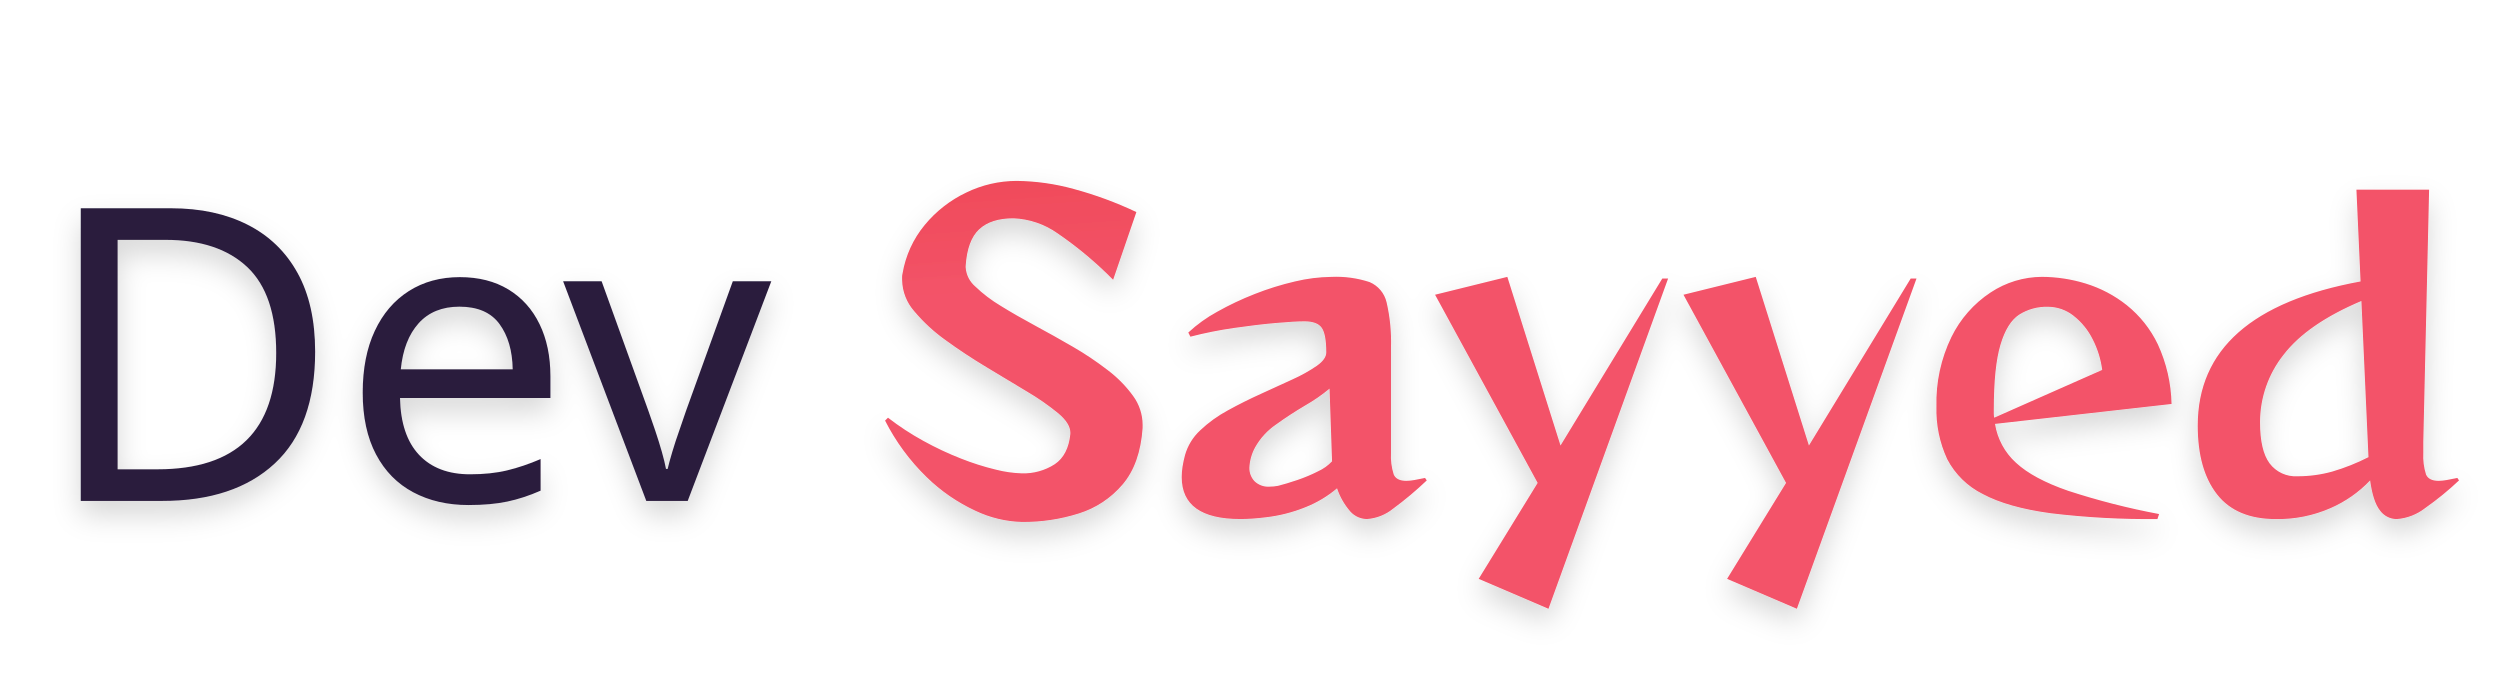
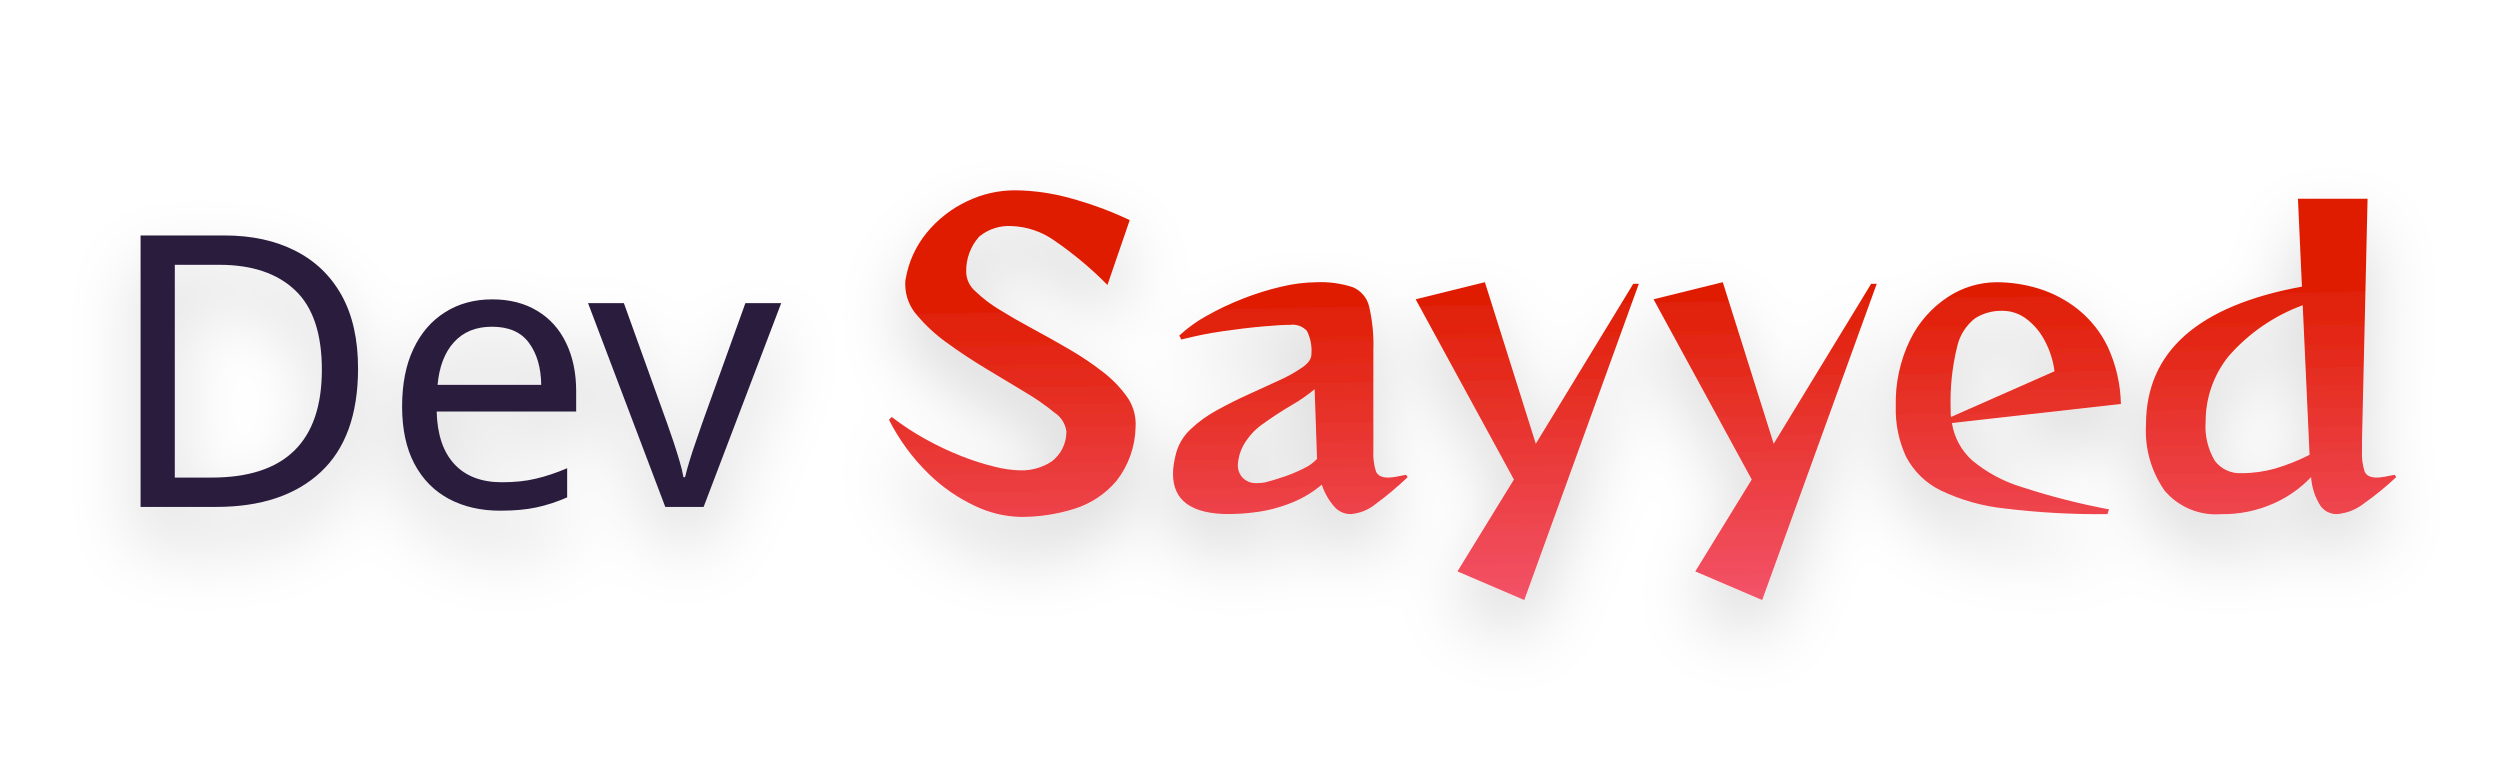
- <svg xmlns="http://www.w3.org/2000/svg" width="549" height="148" viewBox="0 0 549 148">
+ <svg xmlns="http://www.w3.org/2000/svg" width="217" height="66" viewBox="0 0 217 66">
  <defs>
-     <linearGradient id="linear-gradient" x1="0.204" y1="-1.614" x2="0.648" y2="0.115" gradientUnits="objectBoundingBox">
+     <style>.a{fill:url(#a);}.b{fill:#2a1b3d;font-size:33px;font-family:ReggaeOne-Regular, Reggae One;}.c{filter:url(#d);}.d{filter:url(#b);}</style>
+     <linearGradient id="a" x1="0.5" y1="0.225" x2="0.544" y2="1" gradientUnits="objectBoundingBox">
      <stop offset="0" stop-color="#df1c00" />
      <stop offset="1" stop-color="#f35369" />
    </linearGradient>
-     <filter id="Path_7" x="185.362" y="33.727" width="363.638" height="111.958" filterUnits="userSpaceOnUse">
+     <filter id="b" x="68.165" y="10.515" width="148.835" height="53.566" filterUnits="userSpaceOnUse">
      <feOffset dy="3" input="SourceAlpha" />
-       <feGaussianBlur stdDeviation="3" result="blur" />
+       <feGaussianBlur stdDeviation="3" result="c" />
      <feFlood flood-opacity="0.161" />
-       <feComposite operator="in" in2="blur" />
+       <feComposite operator="in" in2="c" />
      <feComposite in="SourceGraphic" />
    </filter>
-     <filter id="Dev" x="0" y="0" width="199" height="148" filterUnits="userSpaceOnUse">
+     <filter id="d" x="0" y="0" width="85" height="66" filterUnits="userSpaceOnUse">
      <feOffset dy="3" input="SourceAlpha" />
-       <feGaussianBlur stdDeviation="3" result="blur-2" />
+       <feGaussianBlur stdDeviation="3" result="e" />
      <feFlood flood-opacity="0.161" />
-       <feComposite operator="in" in2="blur-2" />
+       <feComposite operator="in" in2="e" />
      <feComposite in="SourceGraphic" />
    </filter>
  </defs>
-   <g id="Group_4" data-name="Group 4" transform="translate(-170 781)">
-     <g transform="matrix(1, 0, 0, 1, 170, -781)" filter="url(#Path_7)">
-       <path id="Path_7-2" data-name="Path 7" d="M57.869,21.436q-.547,7.845-4.379,12.361a20.691,20.691,0,0,1-9.624,6.385,40.3,40.3,0,0,1-12.452,1.87,25.333,25.333,0,0,1-10.262-2.463A38.566,38.566,0,0,1,10.434,32.2,46.877,46.877,0,0,1,1.312,19.794l.639-.639a59.4,59.4,0,0,0,7.8,5.108,69.385,69.385,0,0,0,8.256,3.877,56.978,56.978,0,0,0,7.617,2.417,26.255,26.255,0,0,0,5.7.821,12.636,12.636,0,0,0,7.252-2.007Q41.541,27.365,42,22.713v-.274q0-2.007-2.645-4.242a53.846,53.846,0,0,0-6.887-4.789l-8.94-5.382Q18.827,5.2,14.63,2.142A36.959,36.959,0,0,1,7.743-4.2a10.678,10.678,0,0,1-2.691-6.842v-.775a2.828,2.828,0,0,1,.091-.684,22.654,22.654,0,0,1,4.88-10.673,26.7,26.7,0,0,1,9.122-7.115,25.381,25.381,0,0,1,11.083-2.554,49.057,49.057,0,0,1,12.543,1.779A82.341,82.341,0,0,1,56.5-26L51.393-11.13A82.844,82.844,0,0,0,39.169-21.347,18.04,18.04,0,0,0,29.5-24.631q-4.926,0-7.526,2.417t-2.965,8.073v.274a6.045,6.045,0,0,0,2.1,4.2,30.762,30.762,0,0,0,5.565,4.242q3.466,2.144,7.617,4.379T42.59,3.6A69.174,69.174,0,0,1,50.207,8.71a27.048,27.048,0,0,1,5.565,5.656,10.775,10.775,0,0,1,2.1,6.34Zm62.4,11.494a75.39,75.39,0,0,1-7.389,6.2,10.25,10.25,0,0,1-5.747,2.281,4.975,4.975,0,0,1-3.6-1.6,14.921,14.921,0,0,1-2.965-5.154,24.828,24.828,0,0,1-6.933,4.151,33.148,33.148,0,0,1-8.848,2.235q-1.46.182-2.828.274t-2.645.091q-12.862,0-12.862-9.213a15,15,0,0,1,.182-2.281,24.313,24.313,0,0,1,.547-2.554,11.8,11.8,0,0,1,3.33-5.428,28.527,28.527,0,0,1,6.066-4.379q3.558-1.961,7.3-3.649t6.978-3.193a33.874,33.874,0,0,0,5.291-2.965q2.052-1.46,2.052-2.919,0-4.014-1-5.428T93.354-2.008q-2.007,0-6.2.365T77.938-.549A88.928,88.928,0,0,0,68.36,1.367L67.9.455a31.3,31.3,0,0,1,6.34-4.561,65.283,65.283,0,0,1,8.3-3.923,62.254,62.254,0,0,1,8.8-2.737,35.837,35.837,0,0,1,7.936-1,23.53,23.53,0,0,1,8.438,1.14,6.4,6.4,0,0,1,3.74,4.47,38.75,38.75,0,0,1,.958,9.989V26.909a13.259,13.259,0,0,0,.593,4.7q.593,1.414,2.782,1.414a10.66,10.66,0,0,0,1.779-.182q1.049-.182,2.326-.456ZM98.919,12.77a37,37,0,0,1-5.336,3.694q-3.33,1.961-6.431,4.2a14.843,14.843,0,0,0-4.561,4.972,10.29,10.29,0,0,0-1.277,4.47,4.167,4.167,0,0,0,1.14,3.01A4.282,4.282,0,0,0,85.692,34.3q.456,0,.958-.046a9.075,9.075,0,0,0,.958-.137q1.824-.456,4.242-1.277a34.19,34.19,0,0,0,4.561-1.916,9.77,9.77,0,0,0,3.056-2.189Zm32.748,41.779,12.953-21.072L122.089-7.846l15.873-3.923,11.676,37.036L171.987-11.4h1.277L146.993,61.117Zm54.55,0,12.953-21.072L176.64-7.846l15.873-3.923,11.676,37.036L226.538-11.4h1.277L201.543,61.117Zm94.505-13.136a178.832,178.832,0,0,1-23.444-1.277q-9.4-1.277-14.869-4.2a17.721,17.721,0,0,1-7.845-7.663,25.71,25.71,0,0,1-2.372-11.585,32.931,32.931,0,0,1,3.284-15.234,24.772,24.772,0,0,1,8.62-9.806,20.541,20.541,0,0,1,11.266-3.421,33.013,33.013,0,0,1,9.578,1.46,27.444,27.444,0,0,1,9.031,4.744,24.606,24.606,0,0,1,6.842,8.62,32.828,32.828,0,0,1,3.01,13.09l-38.769,4.379a14.551,14.551,0,0,0,4.607,8.529q3.786,3.512,11.448,6.157a158.229,158.229,0,0,0,19.977,5.108ZM268.591,8.665a20.292,20.292,0,0,0-2.1-6.75,15.047,15.047,0,0,0-4.2-5.154A9.069,9.069,0,0,0,256.641-5.2a11.226,11.226,0,0,0-6.294,1.733q-2.645,1.733-4.1,6.614t-1.46,14.276v.867a4.422,4.422,0,0,0,.091.867ZM346.95,32.93A66.148,66.148,0,0,1,339.516,39a11.458,11.458,0,0,1-6.249,2.417,4.544,4.544,0,0,1-3.694-1.916q-1.505-1.916-2.144-6.568A26.769,26.769,0,0,1,318.763,39a28.671,28.671,0,0,1-12.041,2.417q-8.666,0-12.908-5.428t-4.242-15.1q0-25.086,35.759-31.654l-.912-20.16h15.964l-1.277,55.371v2.463a13.26,13.26,0,0,0,.593,4.7q.593,1.414,2.782,1.414a10.66,10.66,0,0,0,1.779-.182q1.049-.182,2.326-.456ZM325.513-6.478Q313.654-1.461,308.455,5.29a23.813,23.813,0,0,0-5.2,14.869q0,6.2,2.1,9.031a7.138,7.138,0,0,0,6.112,2.828,28.084,28.084,0,0,0,7.708-1.049,45.743,45.743,0,0,0,7.891-3.147Z" transform="translate(193.05 72.57)" fill="url(#linear-gradient)" />
+   <g transform="translate(-213 644)">
+     <g class="d" transform="matrix(1, 0, 0, 1, 213, -644)">
+       <path class="a" d="M22.721-12.3a7.89,7.89,0,0,1-1.657,4.679A7.832,7.832,0,0,1,17.42-5.2a15.256,15.256,0,0,1-4.713.708,9.589,9.589,0,0,1-3.885-.932,14.6,14.6,0,0,1-4.057-2.8,17.745,17.745,0,0,1-3.453-4.7l.242-.242a22.486,22.486,0,0,0,2.952,1.934A26.264,26.264,0,0,0,7.631-9.758a21.568,21.568,0,0,0,2.883.915,9.938,9.938,0,0,0,2.158.311,4.783,4.783,0,0,0,2.745-.76,3.228,3.228,0,0,0,1.295-2.521v-.1a2.276,2.276,0,0,0-1-1.606A20.382,20.382,0,0,0,13.1-15.334L9.72-17.371Q7.942-18.442,6.353-19.6A13.99,13.99,0,0,1,3.746-22a4.042,4.042,0,0,1-1.019-2.59v-.294a1.071,1.071,0,0,1,.035-.259,8.575,8.575,0,0,1,1.847-4.04,10.108,10.108,0,0,1,3.453-2.693,9.608,9.608,0,0,1,4.2-.967,18.57,18.57,0,0,1,4.748.673,31.168,31.168,0,0,1,5.2,1.916l-1.934,5.628a31.359,31.359,0,0,0-4.627-3.867,6.829,6.829,0,0,0-3.66-1.243,4.036,4.036,0,0,0-2.849.915,4.437,4.437,0,0,0-1.122,3.056v.1a2.288,2.288,0,0,0,.794,1.588,11.644,11.644,0,0,0,2.106,1.606q1.312.811,2.883,1.657t3.142,1.761a26.185,26.185,0,0,1,2.883,1.934,10.239,10.239,0,0,1,2.106,2.141,4.079,4.079,0,0,1,.794,2.4ZM46.339-7.945a28.538,28.538,0,0,1-2.8,2.348,3.88,3.88,0,0,1-2.175.863A1.883,1.883,0,0,1,40-5.338a5.648,5.648,0,0,1-1.122-1.951,9.4,9.4,0,0,1-2.624,1.571,12.548,12.548,0,0,1-3.349.846q-.552.069-1.07.1t-1,.035q-4.869,0-4.869-3.488a5.679,5.679,0,0,1,.069-.863,9.2,9.2,0,0,1,.207-.967,4.468,4.468,0,0,1,1.26-2.055,10.8,10.8,0,0,1,2.3-1.657q1.347-.742,2.762-1.381T35.2-16.353a12.822,12.822,0,0,0,2-1.122q.777-.552.777-1.1a3.844,3.844,0,0,0-.38-2.055,1.673,1.673,0,0,0-1.45-.535q-.76,0-2.348.138t-3.488.414a33.662,33.662,0,0,0-3.626.725l-.173-.345a11.848,11.848,0,0,1,2.4-1.727,24.712,24.712,0,0,1,3.142-1.485,23.565,23.565,0,0,1,3.332-1.036,13.565,13.565,0,0,1,3-.38,8.907,8.907,0,0,1,3.194.432,2.421,2.421,0,0,1,1.416,1.692,14.668,14.668,0,0,1,.363,3.781v8.736a5.019,5.019,0,0,0,.224,1.778q.224.535,1.053.535a4.035,4.035,0,0,0,.673-.069q.4-.069.881-.173Zm-8.08-7.631a14,14,0,0,1-2.02,1.4q-1.26.742-2.434,1.588a5.618,5.618,0,0,0-1.727,1.882,3.9,3.9,0,0,0-.483,1.692,1.577,1.577,0,0,0,.432,1.139,1.621,1.621,0,0,0,1.226.449q.173,0,.363-.017a3.433,3.433,0,0,0,.363-.052q.691-.173,1.606-.483A12.942,12.942,0,0,0,37.31-8.7a3.7,3.7,0,0,0,1.157-.829ZM50.656.239l4.9-7.976L47.03-23.38l6.008-1.485,4.42,14.019,8.46-13.881H66.4L56.457,2.725ZM71.3.239l4.9-7.976L67.679-23.38l6.008-1.485,4.42,14.019,8.46-13.881h.483L77.106,2.725Zm35.773-4.972A67.694,67.694,0,0,1,98.2-5.217a17.006,17.006,0,0,1-5.628-1.588,6.708,6.708,0,0,1-2.97-2.9,9.732,9.732,0,0,1-.9-4.385,12.466,12.466,0,0,1,1.243-5.767,9.377,9.377,0,0,1,3.263-3.712,7.775,7.775,0,0,1,4.264-1.295,12.5,12.5,0,0,1,3.626.552,10.388,10.388,0,0,1,3.418,1.8,9.314,9.314,0,0,1,2.59,3.263,12.426,12.426,0,0,1,1.139,4.955L93.577-12.641A5.508,5.508,0,0,0,95.32-9.412a12.265,12.265,0,0,0,4.334,2.331,59.894,59.894,0,0,0,7.562,1.934Zm-4.593-12.4a7.681,7.681,0,0,0-.794-2.555,5.7,5.7,0,0,0-1.588-1.951,3.433,3.433,0,0,0-2.141-.742,4.249,4.249,0,0,0-2.383.656,4.356,4.356,0,0,0-1.554,2.5,20.021,20.021,0,0,0-.552,5.4v.328a1.674,1.674,0,0,0,.035.328Zm29.661,9.185a25.038,25.038,0,0,1-2.814,2.3,4.337,4.337,0,0,1-2.365.915,1.72,1.72,0,0,1-1.4-.725,5.33,5.33,0,0,1-.811-2.486,10.133,10.133,0,0,1-3.28,2.3,10.853,10.853,0,0,1-4.558.915,5.817,5.817,0,0,1-4.886-2.055,9.071,9.071,0,0,1-1.606-5.715q0-9.5,13.536-11.982l-.345-7.631h6.043l-.483,20.96v.932a5.019,5.019,0,0,0,.224,1.778q.224.535,1.053.535a4.034,4.034,0,0,0,.673-.069q.4-.069.881-.173Zm-8.115-14.917a15.676,15.676,0,0,0-6.457,4.454,9.014,9.014,0,0,0-1.968,5.628A5.8,5.8,0,0,0,116.4-9.36a2.7,2.7,0,0,0,2.314,1.07,10.631,10.631,0,0,0,2.918-.4,17.315,17.315,0,0,0,2.987-1.191Z" transform="translate(75.85 49.36)" />
    </g>
-     <g transform="matrix(1, 0, 0, 1, 170, -781)" filter="url(#Dev)">
-       <text id="Dev-2" data-name="Dev" transform="translate(9 110)" fill="#2a1b3d" font-size="90" font-family="ReggaeOne-Regular, Reggae One">
+     <g class="c" transform="matrix(1, 0, 0, 1, 213, -644)">
+       <text class="b" transform="translate(9 44)">
        <tspan x="0" y="0">Dev</tspan>
      </text>
    </g>
  </g>
</svg>
